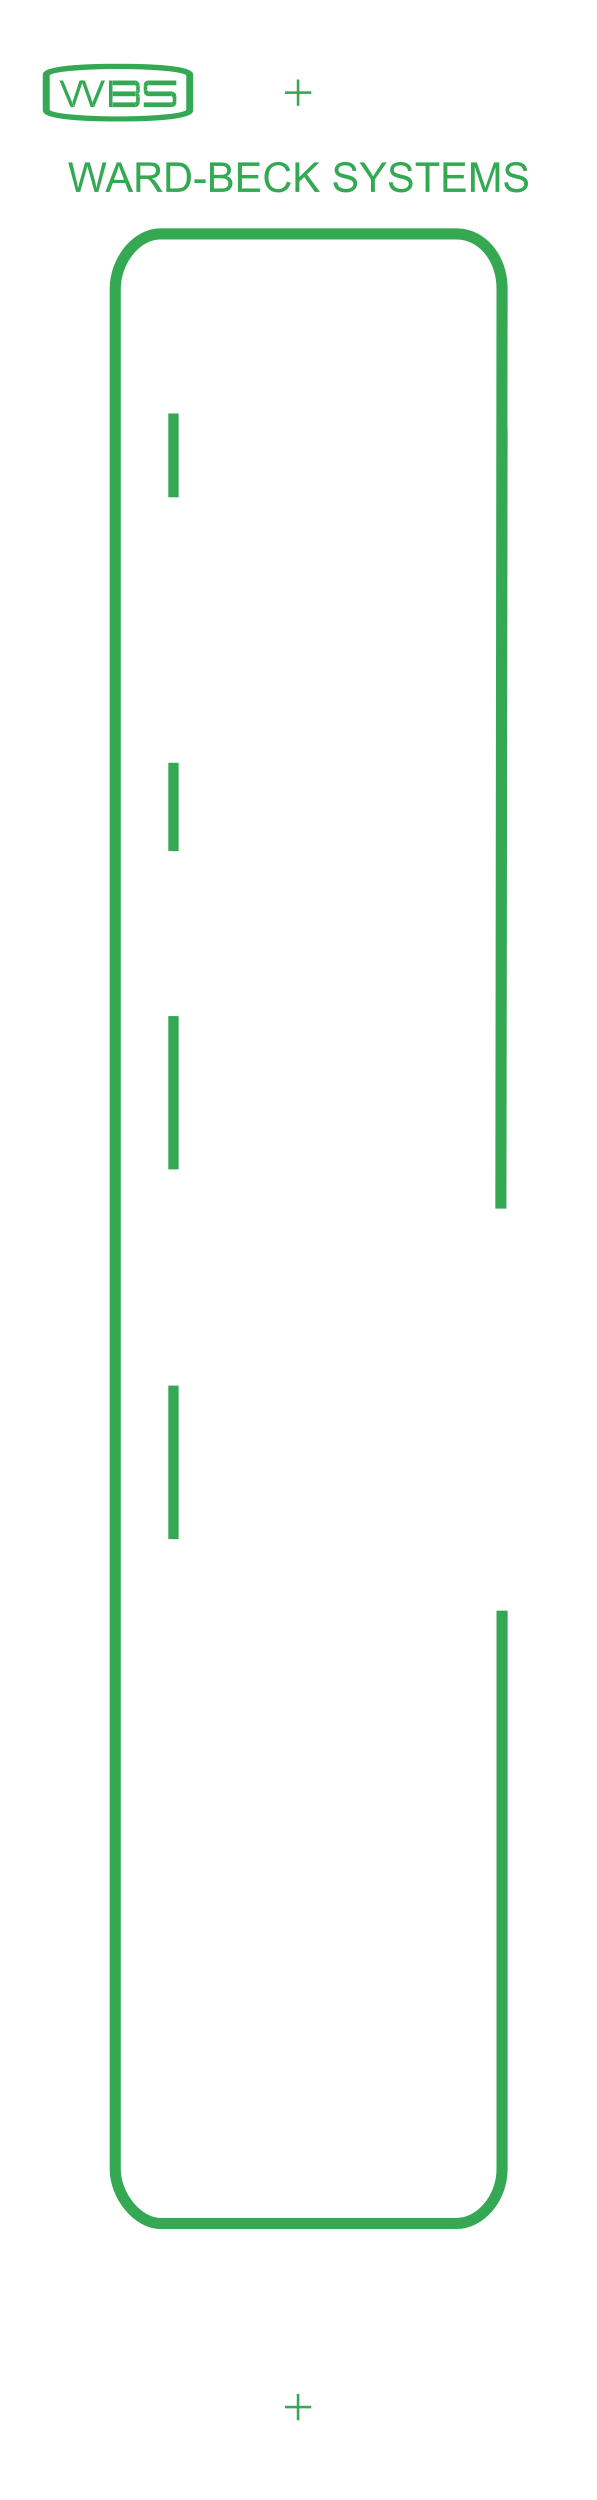
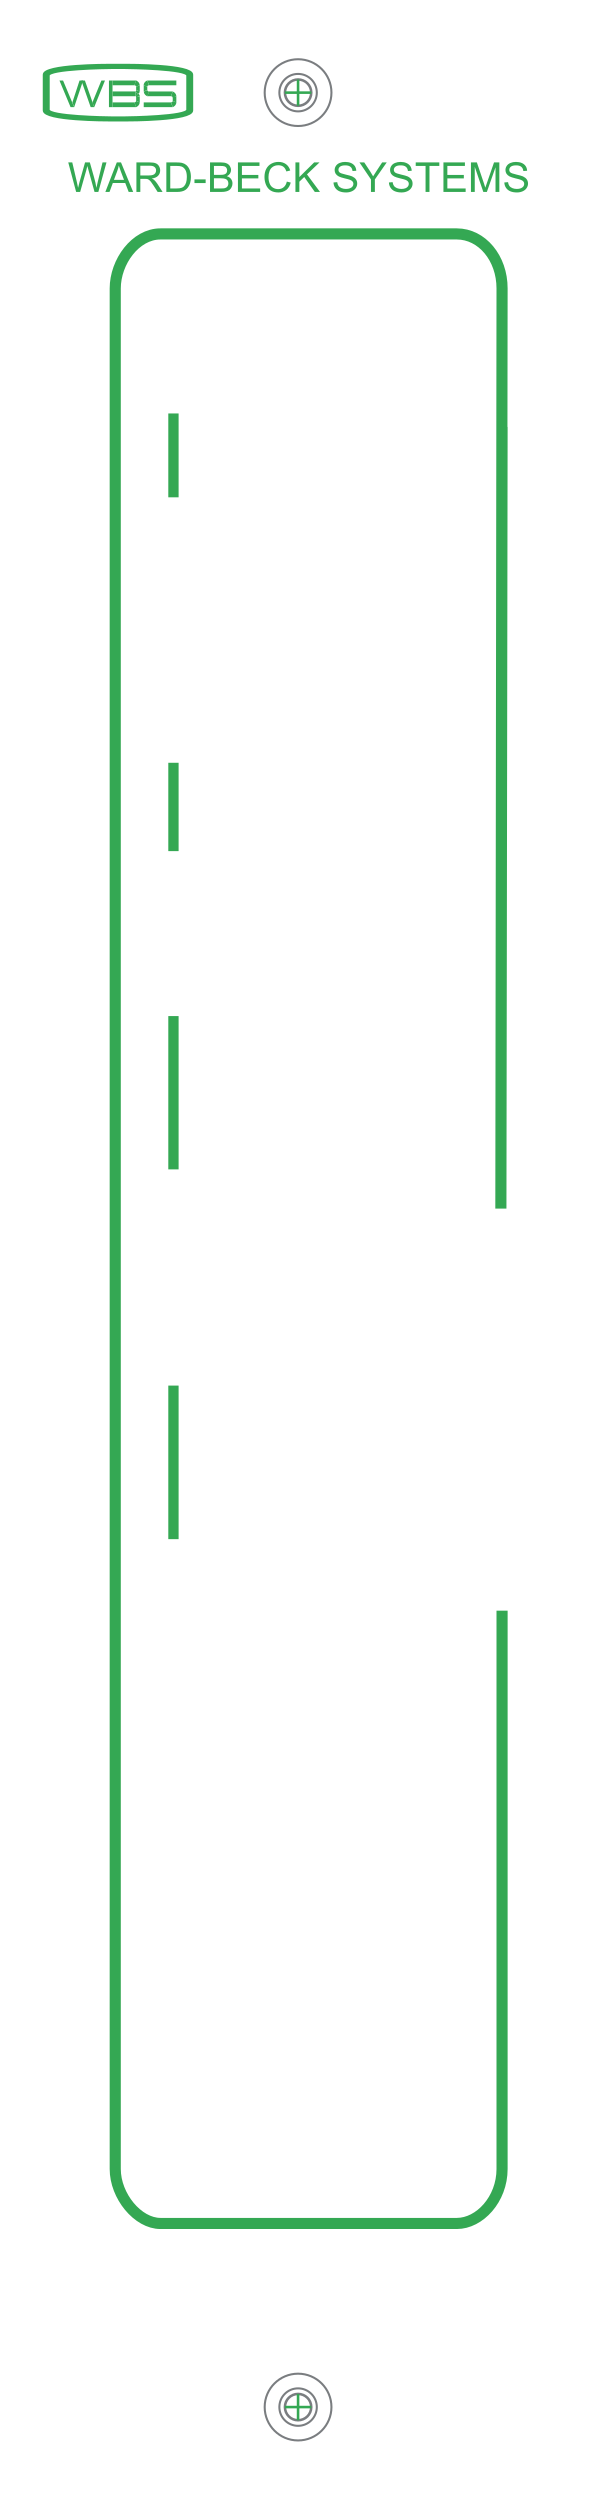
<svg xmlns="http://www.w3.org/2000/svg" viewBox="148 162.6 115.7 485.3" width="115.7" height="485.3">
  <g>
+     <path d="M208.42,629.86 C208.42,628.45 207.27,627.31 205.86,627.31 C204.45,627.31 203.31,628.45 203.31,629.86 C203.31,631.27 204.45,632.42 205.86,632.42 C207.27,632.42 208.42,631.27 208.42,629.86 Z" style="stroke-width: 0.5; stroke: #7a7d80; stroke-linejoin: bevel; fill: none;" />
    <path d="M203.31,629.86 L208.42,629.86" style="stroke-width: 0.5; stroke: #34a853; fill: none;" />
    <path d="M205.86,627.31 L205.86,632.42" style="stroke-width: 0.5; stroke: #34a853; fill: none;" />
+     <path d="M208.42,180.58 C208.42,179.17 207.27,178.03 205.86,178.03 C204.45,178.03 203.31,179.17 203.31,180.58 C203.31,181.99 204.45,183.14 205.86,183.14 C207.27,183.14 208.42,181.99 208.42,180.58 Z" style="stroke-width: 0.5; stroke: #7a7d80; stroke-linejoin: bevel; fill: none;" />
    <path d="M203.31,180.58 L208.42,180.58" style="stroke-width: 0.5; stroke: #34a853; fill: none;" />
    <path d="M205.86,178.03 L205.86,183.14" style="stroke-width: 0.5; stroke: #34a853; fill: none;" />
    <path d="M162.78,199.86 L161.25,194.13 L162.03,194.13 L162.91,197.89 C163.01,198.28 163.09,198.67 163.16,199.06 C163.3,198.45 163.39,198.09 163.42,198 L164.51,194.13 L165.44,194.13 L166.26,197.03 C166.47,197.75 166.62,198.43 166.71,199.06 C166.78,198.7 166.88,198.28 167,197.81 L167.9,194.13 L168.67,194.13 L167.09,199.86 L166.35,199.86 L165.14,195.5 C165.03,195.13 164.97,194.91 164.95,194.82 C164.89,195.09 164.84,195.31 164.79,195.5 L163.56,199.86 L162.78,199.86 Z Z M168.45,199.86 L170.67,194.13 L171.49,194.13 L173.85,199.86 L172.98,199.86 L172.31,198.12 L169.9,198.12 L169.26,199.86 L168.45,199.86 Z Z M170.12,197.51 L172.07,197.51 L171.47,195.92 C171.29,195.44 171.15,195.04 171.06,194.73 C170.99,195.1 170.89,195.47 170.75,195.83 L170.12,197.51 Z Z M174.48,199.86 L174.48,194.13 L177.04,194.13 C177.55,194.13 177.94,194.18 178.21,194.29 C178.48,194.39 178.69,194.57 178.85,194.83 C179.01,195.09 179.09,195.38 179.09,195.69 C179.09,196.1 178.96,196.44 178.69,196.72 C178.43,197 178.02,197.18 177.46,197.25 C177.67,197.35 177.82,197.44 177.93,197.54 C178.15,197.74 178.36,198 178.56,198.3 L179.56,199.86 L178.6,199.86 L177.84,198.67 C177.62,198.32 177.43,198.06 177.29,197.88 C177.14,197.7 177.01,197.57 176.9,197.5 C176.79,197.42 176.67,197.37 176.55,197.34 C176.46,197.33 176.32,197.32 176.13,197.32 L175.24,197.32 L175.24,199.86 L174.48,199.86 Z Z M175.24,196.66 L176.88,196.66 C177.23,196.66 177.5,196.62 177.7,196.55 C177.9,196.48 178.05,196.37 178.15,196.21 C178.25,196.05 178.3,195.88 178.3,195.69 C178.3,195.42 178.21,195.2 178.01,195.03 C177.81,194.85 177.5,194.77 177.07,194.77 L175.24,194.77 L175.24,196.66 Z Z M180.29,199.86 L180.29,194.13 L182.28,194.13 C182.73,194.13 183.07,194.16 183.3,194.21 C183.64,194.29 183.92,194.43 184.15,194.62 C184.46,194.88 184.68,195.21 184.83,195.6 C184.99,196 185.06,196.45 185.06,196.96 C185.06,197.4 185.01,197.78 184.91,198.12 C184.8,198.46 184.67,198.73 184.51,198.95 C184.35,199.17 184.18,199.35 183.99,199.47 C183.8,199.6 183.57,199.7 183.3,199.76 C183.03,199.83 182.72,199.86 182.37,199.86 L180.29,199.86 Z Z M181.05,199.18 L182.28,199.18 C182.67,199.18 182.96,199.15 183.18,199.08 C183.4,199.01 183.57,198.91 183.7,198.78 C183.88,198.6 184.02,198.36 184.12,198.06 C184.22,197.75 184.27,197.39 184.27,196.95 C184.27,196.35 184.17,195.89 183.98,195.57 C183.78,195.25 183.54,195.03 183.25,194.93 C183.05,194.85 182.72,194.81 182.27,194.81 L181.05,194.81 L181.05,199.18 Z Z M185.75,198.14 L185.75,197.43 L187.92,197.43 L187.92,198.14 L185.75,198.14 Z Z M188.77,199.86 L188.77,194.13 L190.93,194.13 C191.37,194.13 191.73,194.19 191.99,194.31 C192.26,194.42 192.47,194.6 192.62,194.84 C192.77,195.08 192.85,195.33 192.85,195.6 C192.85,195.84 192.78,196.07 192.65,196.29 C192.51,196.5 192.31,196.68 192.04,196.81 C192.39,196.91 192.66,197.09 192.84,197.33 C193.03,197.58 193.13,197.87 193.13,198.2 C193.13,198.47 193.07,198.72 192.95,198.95 C192.84,199.18 192.7,199.35 192.53,199.48 C192.36,199.61 192.15,199.7 191.9,199.76 C191.65,199.83 191.34,199.86 190.97,199.86 L188.77,199.86 Z Z M189.53,196.54 L190.78,196.54 C191.12,196.54 191.36,196.52 191.51,196.47 C191.7,196.41 191.85,196.32 191.95,196.19 C192.04,196.05 192.09,195.89 192.09,195.69 C192.09,195.5 192.05,195.33 191.96,195.19 C191.86,195.04 191.73,194.94 191.56,194.89 C191.39,194.83 191.1,194.81 190.68,194.81 L189.53,194.81 L189.53,196.54 Z Z M189.53,199.18 L190.97,199.18 C191.22,199.18 191.39,199.17 191.49,199.16 C191.66,199.12 191.81,199.07 191.93,199 C192.05,198.93 192.14,198.82 192.22,198.68 C192.3,198.54 192.33,198.38 192.33,198.2 C192.33,197.99 192.28,197.8 192.17,197.64 C192.06,197.48 191.91,197.37 191.71,197.31 C191.51,197.25 191.23,197.21 190.87,197.21 L189.53,197.21 L189.53,199.18 Z Z M194.19,199.86 L194.19,194.13 L198.37,194.13 L198.37,194.81 L194.96,194.81 L194.96,196.56 L198.15,196.56 L198.15,197.23 L194.96,197.23 L194.96,199.18 L198.5,199.18 L198.5,199.86 L194.19,199.86 Z Z M203.68,197.85 L204.44,198.04 C204.28,198.66 203.99,199.14 203.58,199.47 C203.16,199.79 202.65,199.96 202.05,199.96 C201.43,199.96 200.92,199.83 200.53,199.58 C200.14,199.33 199.84,198.96 199.64,198.49 C199.44,198.01 199.34,197.5 199.34,196.95 C199.34,196.36 199.45,195.84 199.68,195.39 C199.91,194.95 200.24,194.61 200.66,194.38 C201.08,194.15 201.55,194.03 202.06,194.03 C202.64,194.03 203.12,194.18 203.52,194.47 C203.91,194.76 204.19,195.17 204.34,195.7 L203.59,195.88 C203.45,195.46 203.26,195.16 203.01,194.97 C202.75,194.78 202.43,194.68 202.04,194.68 C201.6,194.68 201.23,194.79 200.93,195 C200.63,195.21 200.42,195.49 200.31,195.85 C200.18,196.2 200.12,196.57 200.12,196.95 C200.12,197.44 200.19,197.86 200.34,198.22 C200.48,198.59 200.7,198.86 201.01,199.04 C201.31,199.22 201.63,199.31 201.99,199.31 C202.41,199.31 202.78,199.19 203.07,198.94 C203.37,198.7 203.57,198.33 203.68,197.85 Z Z M205.35,199.86 L205.35,194.13 L206.11,194.13 L206.11,196.97 L208.98,194.13 L210.02,194.13 L207.59,196.45 L210.12,199.86 L209.11,199.86 L207.06,196.96 L206.11,197.87 L206.11,199.86 L205.35,199.86 Z Z M212.74,198.02 L213.46,197.96 C213.5,198.24 213.57,198.48 213.7,198.66 C213.82,198.85 214.02,198.99 214.28,199.11 C214.54,199.22 214.84,199.28 215.17,199.28 C215.46,199.28 215.71,199.23 215.94,199.15 C216.16,199.06 216.33,198.94 216.44,198.79 C216.54,198.64 216.6,198.48 216.6,198.3 C216.6,198.12 216.55,197.97 216.44,197.83 C216.34,197.7 216.16,197.59 215.92,197.5 C215.77,197.44 215.43,197.34 214.89,197.22 C214.36,197.09 213.99,196.97 213.78,196.86 C213.5,196.72 213.3,196.54 213.16,196.33 C213.03,196.11 212.96,195.88 212.96,195.61 C212.96,195.32 213.04,195.05 213.21,194.8 C213.37,194.55 213.62,194.36 213.93,194.23 C214.25,194.1 214.6,194.03 214.99,194.03 C215.42,194.03 215.8,194.1 216.13,194.24 C216.45,194.38 216.7,194.58 216.88,194.84 C217.05,195.11 217.15,195.41 217.16,195.75 L216.43,195.8 C216.39,195.44 216.26,195.16 216.03,194.98 C215.8,194.79 215.47,194.7 215.02,194.7 C214.56,194.7 214.23,194.79 214.01,194.95 C213.8,195.12 213.7,195.33 213.7,195.56 C213.7,195.77 213.77,195.94 213.92,196.07 C214.07,196.2 214.45,196.34 215.07,196.48 C215.69,196.62 216.12,196.74 216.35,196.84 C216.69,197 216.94,197.19 217.1,197.43 C217.26,197.66 217.34,197.93 217.34,198.24 C217.34,198.55 217.25,198.83 217.07,199.1 C216.9,199.37 216.64,199.58 216.31,199.73 C215.98,199.88 215.61,199.96 215.2,199.96 C214.68,199.96 214.24,199.88 213.89,199.73 C213.54,199.58 213.26,199.35 213.06,199.05 C212.86,198.75 212.75,198.4 212.74,198.02 Z Z M220.01,199.86 L220.01,197.43 L217.78,194.13 L218.71,194.13 L219.85,195.86 C220.06,196.18 220.25,196.5 220.43,196.83 C220.61,196.53 220.82,196.19 221.07,195.82 L222.18,194.13 L223.07,194.13 L220.77,197.43 L220.77,199.86 L220.01,199.86 Z Z M223.5,198.02 L224.22,197.96 C224.25,198.24 224.33,198.48 224.46,198.66 C224.58,198.85 224.78,198.99 225.04,199.11 C225.3,199.22 225.6,199.28 225.92,199.28 C226.22,199.28 226.47,199.23 226.7,199.15 C226.92,199.06 227.09,198.94 227.19,198.79 C227.3,198.64 227.36,198.48 227.36,198.3 C227.36,198.12 227.31,197.97 227.2,197.83 C227.09,197.7 226.92,197.59 226.68,197.5 C226.52,197.44 226.18,197.34 225.65,197.22 C225.12,197.09 224.75,196.97 224.54,196.86 C224.26,196.72 224.06,196.54 223.92,196.33 C223.79,196.11 223.72,195.88 223.72,195.61 C223.72,195.32 223.8,195.05 223.97,194.8 C224.13,194.55 224.37,194.36 224.69,194.23 C225.01,194.1 225.36,194.03 225.75,194.03 C226.18,194.03 226.56,194.1 226.88,194.24 C227.21,194.38 227.46,194.58 227.64,194.84 C227.81,195.11 227.91,195.41 227.92,195.75 L227.19,195.8 C227.15,195.44 227.02,195.16 226.79,194.98 C226.56,194.79 226.23,194.7 225.78,194.7 C225.32,194.7 224.98,194.79 224.77,194.95 C224.56,195.12 224.45,195.33 224.45,195.56 C224.45,195.77 224.53,195.94 224.68,196.07 C224.83,196.2 225.21,196.34 225.83,196.48 C226.45,196.62 226.88,196.74 227.11,196.84 C227.45,197 227.69,197.19 227.85,197.43 C228.01,197.66 228.09,197.93 228.09,198.24 C228.09,198.55 228.01,198.83 227.83,199.1 C227.65,199.37 227.4,199.58 227.07,199.73 C226.74,199.88 226.37,199.96 225.96,199.96 C225.44,199.96 225,199.88 224.65,199.73 C224.29,199.58 224.02,199.35 223.82,199.05 C223.62,198.75 223.51,198.4 223.5,198.02 Z Z M230.61,199.86 L230.61,194.81 L228.7,194.81 L228.7,194.13 L233.28,194.13 L233.28,194.81 L231.37,194.81 L231.37,199.86 L230.61,199.86 Z Z M234.08,199.86 L234.08,194.13 L238.25,194.13 L238.25,194.81 L234.84,194.81 L234.84,196.56 L238.04,196.56 L238.04,197.23 L234.84,197.23 L234.84,199.18 L238.39,199.18 L238.39,199.86 L234.08,199.86 Z Z M239.42,199.86 L239.42,194.13 L240.57,194.13 L241.94,198.19 C242.06,198.56 242.15,198.85 242.21,199.03 C242.28,198.83 242.38,198.52 242.52,198.12 L243.9,194.13 L244.93,194.13 L244.93,199.86 L244.19,199.86 L244.19,195.07 L242.51,199.86 L241.82,199.86 L240.16,194.98 L240.16,199.86 L239.42,199.86 Z Z M245.9,198.02 L246.62,197.96 C246.66,198.24 246.73,198.48 246.86,198.66 C246.98,198.85 247.18,198.99 247.44,199.11 C247.7,199.22 248,199.28 248.33,199.28 C248.62,199.28 248.88,199.23 249.1,199.15 C249.32,199.06 249.49,198.94 249.6,198.79 C249.71,198.64 249.76,198.48 249.76,198.3 C249.76,198.12 249.71,197.97 249.6,197.83 C249.5,197.7 249.32,197.59 249.08,197.5 C248.93,197.44 248.59,197.34 248.05,197.22 C247.53,197.09 247.15,196.97 246.94,196.86 C246.67,196.72 246.46,196.54 246.32,196.33 C246.19,196.11 246.12,195.88 246.12,195.61 C246.12,195.32 246.2,195.05 246.37,194.8 C246.53,194.55 246.78,194.36 247.09,194.23 C247.41,194.1 247.76,194.03 248.15,194.03 C248.58,194.03 248.96,194.1 249.29,194.24 C249.61,194.38 249.86,194.58 250.04,194.84 C250.22,195.11 250.31,195.41 250.32,195.75 L249.59,195.8 C249.55,195.44 249.42,195.16 249.19,194.98 C248.96,194.79 248.63,194.7 248.19,194.7 C247.72,194.7 247.39,194.79 247.17,194.95 C246.96,195.12 246.86,195.33 246.86,195.56 C246.86,195.77 246.93,195.94 247.08,196.07 C247.23,196.2 247.61,196.34 248.23,196.48 C248.85,196.62 249.28,196.74 249.51,196.84 C249.85,197 250.1,197.19 250.26,197.43 C250.42,197.66 250.5,197.93 250.5,198.24 C250.5,198.55 250.41,198.83 250.23,199.1 C250.06,199.37 249.8,199.58 249.47,199.73 C249.14,199.88 248.77,199.96 248.36,199.96 C247.84,199.96 247.4,199.88 247.05,199.73 C246.7,199.58 246.42,199.35 246.22,199.05 C246.02,198.75 245.91,198.4 245.9,198.02 Z" style="fill-rule: evenodd; fill: #34a853;" />
    <path d="M181.67,359.84 L181.67,389.6" style="stroke-width: 2; stroke: #34a853; fill: none;" />
    <path d="M181.67,431.57 L181.67,461.38" style="stroke-width: 2; stroke: #34a853; fill: none;" />
    <path d="M181.67,310.67 L181.67,327.82" style="stroke-width: 2; stroke: #34a853; fill: none;" />
    <path d="M181.67,242.86 L181.67,259.14" style="stroke-width: 2; stroke: #34a853; fill: none;" />
    <path d="M157.45,177.25 C157.45,179.31 157.45,181.85 157.45,183.91 C157.45,185.2 168.67,185.39 169.55,185.39 C171.05,185.39 170.82,185.39 172.32,185.39 C173.17,185.39 184.36,185.2 184.36,183.91 L184.36,177.25 C184.36,175.97 173.15,175.81 172.32,175.8 L169.55,175.8 C168.67,175.8 157.45,175.97 157.45,177.25 Z Z M156.5,177.09 C156.5,179.15 156.5,181.98 156.5,184.04 C156.5,185.98 168.67,185.98 169.55,185.98 C170.47,185.98 171.39,185.98 172.32,185.98 C173.17,185.98 185.3,185.98 185.3,184.04 L185.3,177.09 C185.3,175.18 173.17,175.18 172.32,175.18 C170.82,175.18 171.05,175.18 169.55,175.18 C168.67,175.18 156.5,175.18 156.5,177.09 Z" style="stroke-width: 0.4; stroke: #34a853; fill-rule: evenodd; fill: #34a853;" />
    <path d="M159.54,178.23 L161.7,183.4 L162.4,183.4 L160.24,178.23 L159.54,178.23 Z" style="fill-rule: evenodd; fill: #34a853;" />
    <path d="M162.4,183.4 L162.05,182.48 L163.44,178.23 L164.13,178.23 L162.4,183.4 Z" style="fill-rule: evenodd; fill: #34a853;" />
    <path d="M163.79,178.23 L165.6,183.4 L166.29,183.4 L164.48,178.23 L163.79,178.23 Z" style="fill-rule: evenodd; fill: #34a853;" />
    <path d="M166.29,183.4 L168.38,178.23 L167.68,178.23 L165.94,182.48 L166.29,183.4 Z" style="fill-rule: evenodd; fill: #34a853;" />
    <path d="M169.15,178.23 L169.15,183.4 L169.84,183.4 L169.84,178.23 L169.15,178.23 Z" style="fill-rule: evenodd; fill: #34a853;" />
    <path d="M169.84,178.23 L174.43,178.23 L174.09,179.15 L169.84,179.15 L169.84,178.23 Z" style="fill-rule: evenodd; fill: #34a853;" />
    <path d="M175.13,179.15 L174.43,179.43 L174.43,180.08 L175.13,180.35 L175.13,179.15 Z" style="fill-rule: evenodd; fill: #34a853;" />
    <path d="M175.13,180.35 L174.43,180.08 C174.43,180.17 174.43,180.35 174.3,180.35 L174.78,180.81 C174.92,180.81 175.13,180.54 175.13,180.35 Z" style="fill-rule: evenodd; fill: #34a853;" />
    <path d="M175.13,181.23 L174.43,181.51 C174.43,181.42 174.43,181.23 174.3,181.23 L174.78,180.77 C174.92,180.77 175.13,181.05 175.13,181.23 Z" style="fill-rule: evenodd; fill: #34a853;" />
    <path d="M175.13,181.28 L175.13,182.48 L174.43,182.2 L174.43,181.46 L175.13,181.28 Z" style="fill-rule: evenodd; fill: #34a853;" />
    <path d="M174.43,183.4 L174.09,182.48 L169.84,182.48 L169.84,183.4 L174.43,183.4 Z" style="fill-rule: evenodd; fill: #34a853;" />
    <path d="M169.84,180.35 L169.84,181.28 L174.3,181.28 L174.3,180.35 L169.84,180.35 Z" style="fill-rule: evenodd; fill: #34a853;" />
    <path d="M174.3,180.35 L174.3,181.28 L174.78,180.81 L174.3,180.35 Z" style="fill-rule: evenodd; fill: #34a853;" />
    <path d="M182.23,179.15 L182.23,178.23 L176.59,178.23 L176.94,179.15 L182.23,179.15 Z" style="fill-rule: evenodd; fill: #34a853;" />
    <path d="M175.9,179.15 L176.59,179.43 L176.59,180.08 L175.9,180.35 L175.9,179.15 Z" style="fill-rule: evenodd; fill: #34a853;" />
    <path d="M176.59,181.28 L176.94,180.35 L181.53,180.35 L181.18,181.28 L176.59,181.28 Z" style="fill-rule: evenodd; fill: #34a853;" />
    <path d="M181.53,181.46 L182.23,181.28 L182.23,182.48 L181.53,182.2 L181.53,181.46 Z" style="fill-rule: evenodd; fill: #34a853;" />
    <path d="M181.18,182.48 L181.53,183.4 L175.9,183.4 L175.9,182.48 L181.18,182.48 Z" style="fill-rule: evenodd; fill: #34a853;" />
    <path d="M174.42,179.43 L175.12,179.15 C175.06,178.56 174.72,178.37 174.42,178.22 L174.07,179.14 C174.27,179.14 174.42,179.29 174.42,179.43 Z" style="fill-rule: evenodd; fill: #34a853;" />
    <path d="M176.58,179.43 L175.88,179.15 C175.94,178.55 176.28,178.37 176.58,178.22 L176.93,179.15 C176.73,179.15 176.58,179.28 176.58,179.43 Z" style="fill-rule: evenodd; fill: #34a853;" />
    <path d="M181.54,181.56 L182.23,181.28 C182.17,180.69 181.83,180.5 181.53,180.36 L181.19,181.28 C181.39,181.28 181.54,181.42 181.54,181.56 Z" style="fill-rule: evenodd; fill: #34a853;" />
    <path d="M176.6,180.09 L175.91,180.37 C175.97,180.96 176.31,181.15 176.61,181.29 L176.96,180.38 C176.76,180.38 176.6,180.24 176.6,180.09 Z" style="fill-rule: evenodd; fill: #34a853;" />
    <path d="M181.54,182.2 L182.24,182.47 C182.18,183.05 181.84,183.25 181.54,183.4 L181.19,182.47 C181.39,182.47 181.54,182.34 181.54,182.2 Z" style="fill-rule: evenodd; fill: #34a853;" />
    <path d="M174.42,182.19 L175.12,182.47 C175.06,183.06 174.72,183.25 174.42,183.4 L174.08,182.47 C174.28,182.47 174.42,182.34 174.42,182.19 Z" style="fill-rule: evenodd; fill: #34a853;" />
    <path d="M245.46,475.26 L245.46,583.65 C245.46,589.53 241.1,594.22 236.67,594.22 L179.16,594.22 C174.73,594.22 170.37,588.89 170.37,583.65 L170.37,444.89 L170.37,218.59 C170.37,213.44 174.28,208.01 179.16,208.01 L236.67,208.01 C241.55,208.01 245.47,212.7 245.46,218.59 L245.23,397.21 L245.46,245.47" style="stroke-width: 2.16; stroke: #34a853; fill: none;" />
+     <path d="M209.5,629.86 C209.5,627.85 207.87,626.23 205.86,626.23 C203.85,626.23 202.23,627.85 202.23,629.86 C202.23,631.87 203.85,633.5 205.86,633.5 C207.87,633.5 209.5,631.87 209.5,629.86 Z" style="stroke-width: 0.4; stroke: #7a7d80; stroke-linejoin: bevel; fill: none;" />
+     <path d="M209.5,180.58 C209.5,178.57 207.87,176.95 205.86,176.95 C203.85,176.95 202.23,178.57 202.23,180.58 C202.23,182.59 203.85,184.22 205.86,184.22 C207.87,184.22 209.5,182.59 209.5,180.58 Z" style="stroke-width: 0.4; stroke: #7a7d80; stroke-linejoin: bevel; fill: none;" />
+     <path d="M212.34,629.86 C212.34,626.28 209.44,623.38 205.86,623.38 C202.28,623.38 199.38,626.28 199.38,629.86 C199.38,633.44 202.28,636.34 205.86,636.34 C209.44,636.34 212.34,633.44 212.34,629.86 Z" style="stroke-width: 0.4; stroke: #7a7d80; stroke-linejoin: bevel; fill: none;" />
+     <path d="M212.34,180.58 C212.34,177 209.44,174.1 205.86,174.1 C202.28,174.1 199.38,177 199.38,180.58 C199.38,184.16 202.28,187.06 205.86,187.06 C209.44,187.06 212.34,184.16 212.34,180.58 Z" style="stroke-width: 0.4; stroke: #7a7d80; stroke-linejoin: bevel; fill: none;" />
  </g>
</svg>
